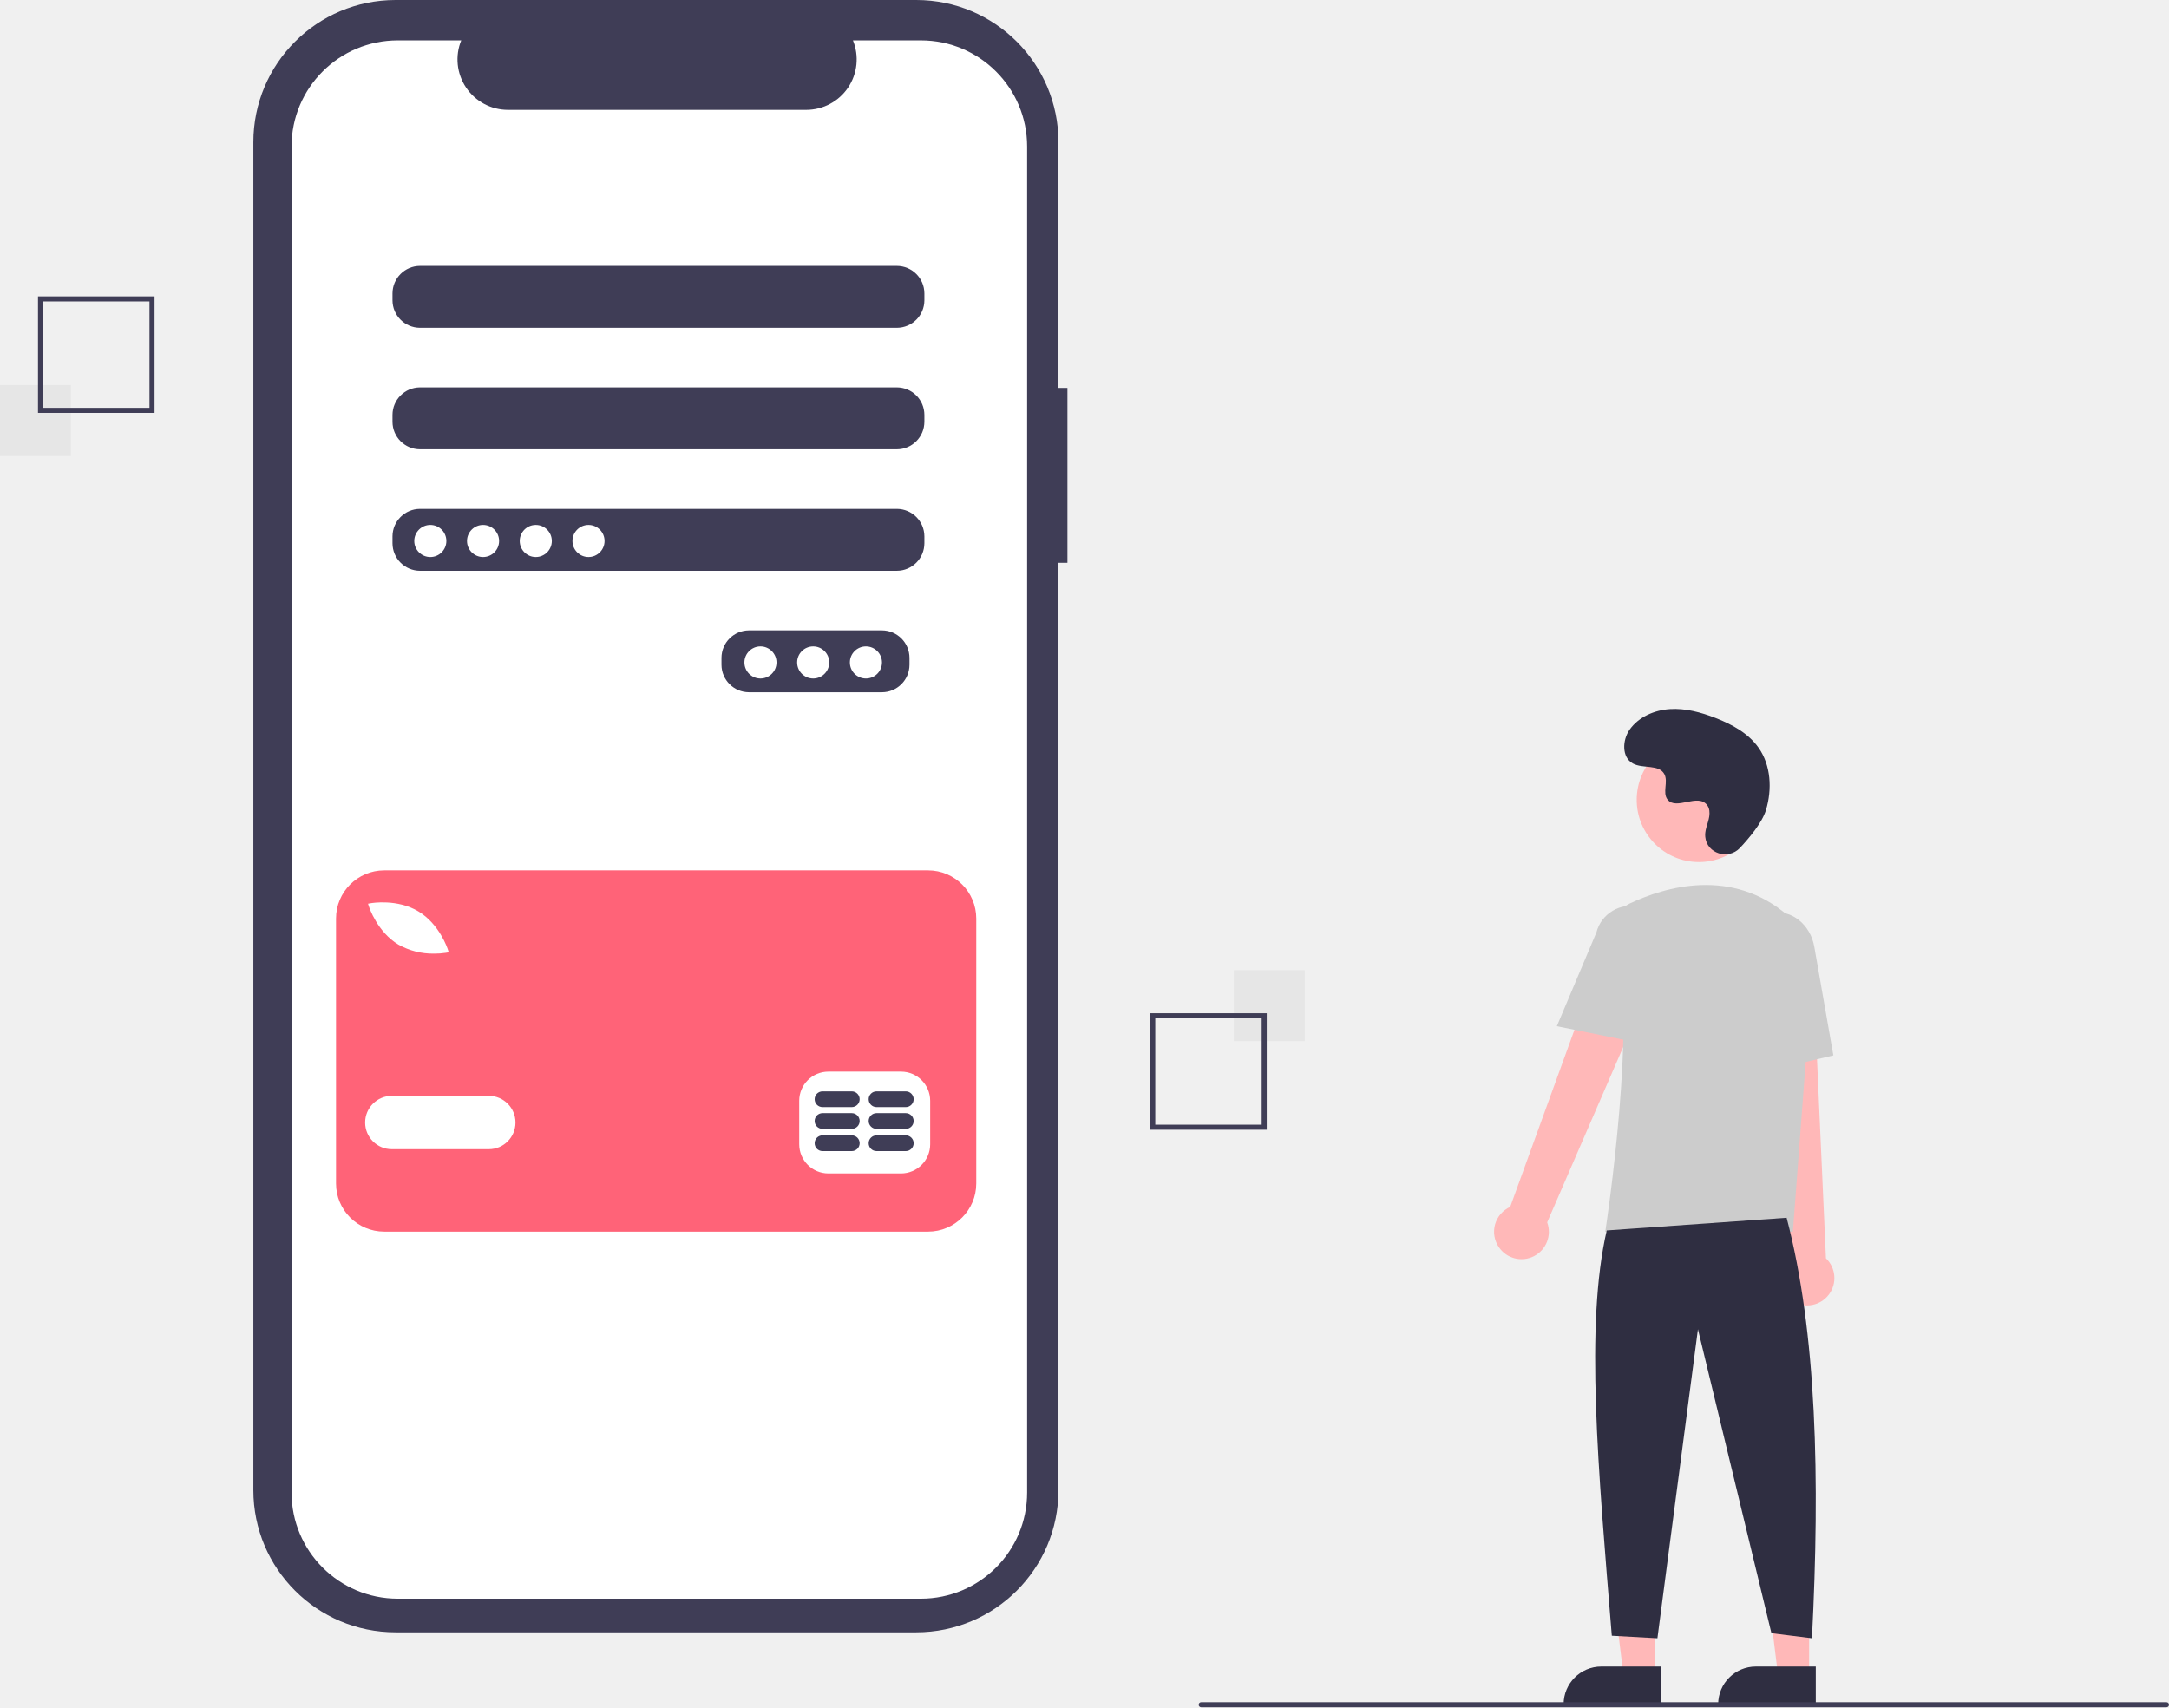
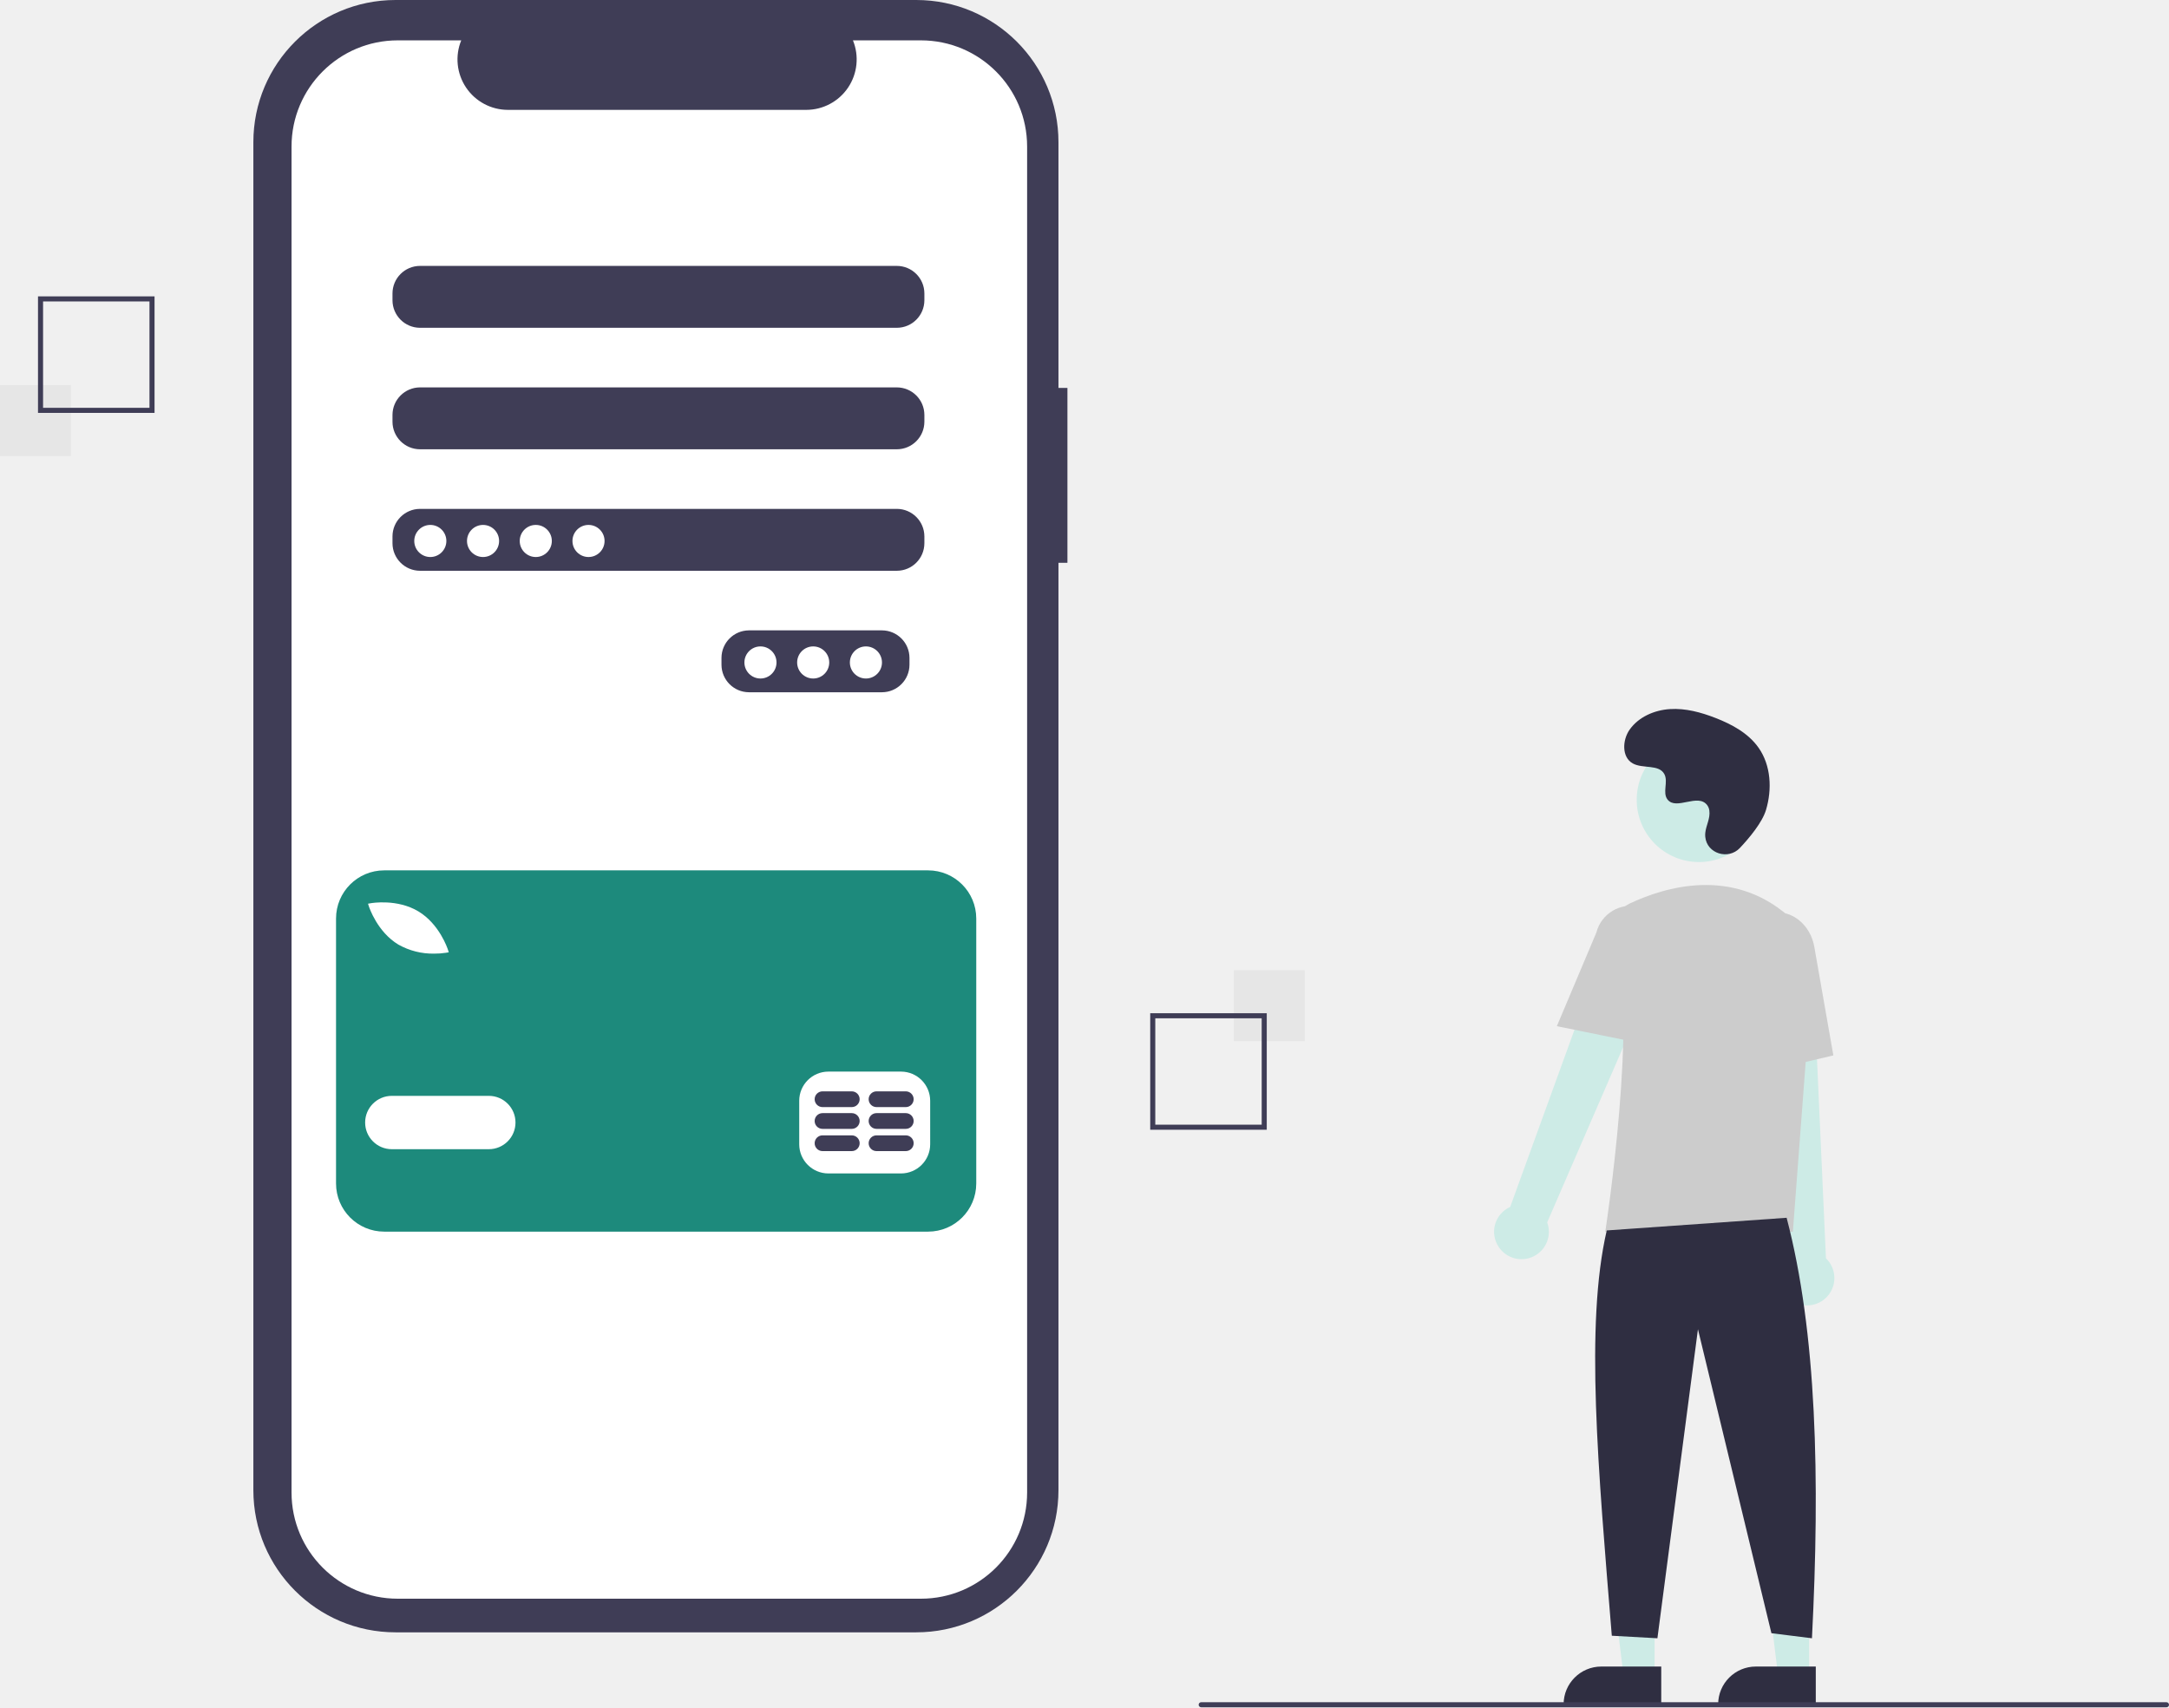
<svg xmlns="http://www.w3.org/2000/svg" width="856.122" height="674" viewBox="0 0 856.122 674" role="img" artist="Katerina Limpitsouni" source="https://undraw.co/">
  <path d="M593.264,266.136h-3.541V169.139A56.139,56.139,0,0,0,533.584,113H328.083a56.139,56.139,0,0,0-56.139,56.139v532.132a56.139,56.139,0,0,0,56.139,56.139h205.501a56.139,56.139,0,0,0,56.139-56.139V335.18h3.541Z" transform="translate(-171.939 -113)" fill="#3f3d56" />
  <path d="M535.426,128.933H508.601A19.918,19.918,0,0,1,490.16,156.374H372.431a19.918,19.918,0,0,1-18.441-27.441H328.935a41.924,41.924,0,0,0-41.924,41.924V702.209a41.924,41.924,0,0,0,41.924,41.924H535.426a41.924,41.924,0,0,0,41.924-41.924V170.857a41.924,41.924,0,0,0-41.924-41.924Zm-4.507,246.497a10.891,10.891,0,0,1-10.859,10.859H467.574a10.891,10.891,0,0,1-10.859-10.859v-2.715a10.891,10.891,0,0,1,10.859-10.859h52.486a10.891,10.891,0,0,1,10.859,10.859Zm5.882-47.961a10.891,10.891,0,0,1-10.859,10.859H337.716a10.891,10.891,0,0,1-10.859-10.859v-2.715a10.891,10.891,0,0,1,10.859-10.859H525.942a10.891,10.891,0,0,1,10.859,10.859Zm0-47.961a10.891,10.891,0,0,1-10.859,10.859H337.716a10.891,10.891,0,0,1-10.859-10.859v-2.715a10.891,10.891,0,0,1,10.859-10.859H525.942a10.891,10.891,0,0,1,10.859,10.859Zm0-47.961a10.891,10.891,0,0,1-10.859,10.859H337.716a10.891,10.891,0,0,1-10.859-10.859v-2.715a10.891,10.891,0,0,1,10.859-10.859H525.942a10.891,10.891,0,0,1,10.859,10.859Z" transform="translate(-171.939 -113)" fill="#fff" />
  <circle cx="169.849" cy="213.564" r="6.335" fill="#fff" />
  <circle cx="190.663" cy="213.564" r="6.335" fill="#fff" />
  <circle cx="211.476" cy="213.564" r="6.335" fill="#fff" />
  <circle cx="232.29" cy="213.564" r="6.335" fill="#fff" />
  <circle cx="300.16" cy="261.526" r="6.335" fill="#fff" />
  <circle cx="320.973" cy="261.526" r="6.335" fill="#fff" />
  <circle cx="341.787" cy="261.526" r="6.335" fill="#fff" />
-   <path d="M538.258,456.601H323.591a19.016,19.016,0,0,0-19.016,19.016v104.59a19.016,19.016,0,0,0,19.016,19.016H538.258a19.016,19.016,0,0,0,19.016-19.016V475.617a19.016,19.016,0,0,0-19.016-19.016Zm-219.978,12.972c.424-.077,10.476-1.787,18.799,3.221,8.323,5.007,11.521,14.691,11.653,15.1l.336,1.044-1.08.192a28.669,28.669,0,0,1-4.658.342,27.738,27.738,0,0,1-14.141-3.564c-8.323-5.007-11.52-14.69-11.652-15.099l-.337-1.044Zm46.599,97.105H326.591a10.529,10.529,0,0,1,0-21.058h38.288a10.529,10.529,0,0,1,0,21.058Zm174.209-1.914A11.52,11.52,0,0,1,527.6,576.25H498.885a11.52,11.52,0,0,1-11.486-11.486V547.534A11.52,11.52,0,0,1,498.885,536.048h28.716a11.52,11.52,0,0,1,11.486,11.486Z" transform="translate(-171.939 -113)" fill="#ff6378" />
+   <path d="M538.258,456.601H323.591a19.016,19.016,0,0,0-19.016,19.016v104.59a19.016,19.016,0,0,0,19.016,19.016H538.258a19.016,19.016,0,0,0,19.016-19.016V475.617a19.016,19.016,0,0,0-19.016-19.016Zm-219.978,12.972c.424-.077,10.476-1.787,18.799,3.221,8.323,5.007,11.521,14.691,11.653,15.1l.336,1.044-1.08.192a28.669,28.669,0,0,1-4.658.342,27.738,27.738,0,0,1-14.141-3.564c-8.323-5.007-11.52-14.69-11.652-15.099l-.337-1.044Zm46.599,97.105H326.591a10.529,10.529,0,0,1,0-21.058h38.288a10.529,10.529,0,0,1,0,21.058Zm174.209-1.914A11.52,11.52,0,0,1,527.6,576.25H498.885a11.52,11.52,0,0,1-11.486-11.486V547.534A11.52,11.52,0,0,1,498.885,536.048h28.716a11.52,11.52,0,0,1,11.486,11.486Z" transform="translate(-171.939 -113)" fill="#1d8a7c" />
  <path d="M508.143,561.213H496.598a3.108,3.108,0,0,0,0,6.217h11.546a3.108,3.108,0,0,0,0-6.217Z" transform="translate(-171.939 -113)" fill="#3f3d56" />
  <path d="M529.459,561.213H517.913a3.108,3.108,0,0,0,0,6.217H529.459a3.108,3.108,0,0,0,0-6.217Z" transform="translate(-171.939 -113)" fill="#3f3d56" />
  <path d="M508.142,552.438H496.596a3.108,3.108,0,0,0,0,6.217h11.546a3.108,3.108,0,0,0,0-6.217Z" transform="translate(-171.939 -113)" fill="#3f3d56" />
  <path d="M529.457,552.438H517.911a3.108,3.108,0,0,0,0,6.217h11.546a3.108,3.108,0,0,0,0-6.217Z" transform="translate(-171.939 -113)" fill="#3f3d56" />
  <path d="M508.142,543.841H496.596a3.108,3.108,0,0,0,0,6.217h11.546a3.108,3.108,0,0,0,0-6.217Z" transform="translate(-171.939 -113)" fill="#3f3d56" />
  <path d="M529.457,543.841H517.911a3.108,3.108,0,0,0,0,6.217h11.546a3.108,3.108,0,0,0,0-6.217Z" transform="translate(-171.939 -113)" fill="#3f3d56" />
  <rect x="487" y="383" width="28" height="28" fill="#e6e6e6" />
  <path d="M625.939,513h46v46h-46Zm44,2h-42v42h42Z" transform="translate(-171.939 -113)" fill="#3f3d56" />
  <rect y="152" width="28" height="28" fill="#e6e6e6" />
  <path d="M232.939,276h-46V230h46Zm-44-2h42V232h-42Z" transform="translate(-171.939 -113)" fill="#3f3d56" />
-   <polygon points="653.077 661.417 640.817 661.417 634.985 614.129 653.079 614.129 653.077 661.417" fill="#ffb8b8" />
+   <polygon points="653.077 661.417 640.817 661.417 634.985 614.129 653.079 614.129 653.077 661.417" fill="#cdebe6" />
  <path d="M632.06,657.914H655.704a0,0,0,0,1,0,0v14.887a0,0,0,0,1,0,0H617.173a0,0,0,0,1,0,0v0A14.887,14.887,0,0,1,632.06,657.914Z" fill="#2f2e41" />
-   <polygon points="714.077 661.417 701.817 661.417 695.985 614.129 714.079 614.129 714.077 661.417" fill="#ffb8b8" />
+   <polygon points="714.077 661.417 701.817 661.417 695.985 614.129 714.079 614.129 714.077 661.417" fill="#cdebe6" />
  <path d="M693.06,657.914H716.704a0,0,0,0,1,0,0v14.887a0,0,0,0,1,0,0H678.173a0,0,0,0,1,0,0v0A14.887,14.887,0,0,1,693.06,657.914Z" fill="#2f2e41" />
-   <path d="M763.515,605.303a10.743,10.743,0,0,1,4.511-15.843l41.676-114.867,20.507,11.191L782.624,595.556a10.801,10.801,0,0,1-19.109,9.748Z" transform="translate(-171.939 -113)" fill="#ffb8b8" />
-   <path d="M879.754,626.887a10.743,10.743,0,0,1-2.893-16.217L863.95,489.161l23.338,1.066L892.653,609.748a10.801,10.801,0,0,1-12.9,17.139Z" transform="translate(-171.939 -113)" fill="#ffb8b8" />
-   <circle cx="670.584" cy="315.756" r="24.561" fill="#ffb8b8" />
+   <path d="M763.515,605.303a10.743,10.743,0,0,1,4.511-15.843l41.676-114.867,20.507,11.191L782.624,595.556a10.801,10.801,0,0,1-19.109,9.748Z" transform="translate(-171.939 -113)" fill="#cdebe6" />
+   <path d="M879.754,626.887a10.743,10.743,0,0,1-2.893-16.217L863.95,489.161l23.338,1.066L892.653,609.748a10.801,10.801,0,0,1-12.9,17.139Z" transform="translate(-171.939 -113)" fill="#cdebe6" />
+   <circle cx="670.584" cy="315.756" r="24.561" fill="#cdebe6" />
  <path d="M879.597,599.252H805.55l.089-.576c.133-.861,13.197-86.439,3.562-114.436a11.813,11.813,0,0,1,6.069-14.583h0c13.772-6.485,40.208-14.471,62.52,4.909a28.234,28.234,0,0,1,9.459,23.396Z" transform="translate(-171.939 -113)" fill="#ccc" />
  <path d="M819.772,524.884l-33.337-6.763,15.626-37.03a13.997,13.997,0,0,1,27.106,6.998Z" transform="translate(-171.939 -113)" fill="#ccc" />
  <path d="M862.468,537.442l-2.004-45.941c-1.52-8.636,3.424-16.8,11.027-18.135,7.605-1.33,15.032,4.66,16.558,13.36l7.533,42.928Z" transform="translate(-171.939 -113)" fill="#ccc" />
  <path d="M877.133,593.752c11.915,45.377,13.214,103.069,10,166l-16-2-29-120-16,122-18-1c-5.377-66.03-10.613-122.715-2-160Z" transform="translate(-171.939 -113)" fill="#2f2e41" />
  <path d="M858.706,447.738c-4.582,4.881-13.091,2.261-13.688-4.407a8.055,8.055,0,0,1,.01-1.556c.308-2.954,2.015-5.635,1.606-8.754a4.59,4.59,0,0,0-.84-2.149c-3.651-4.889-12.222,2.187-15.668-2.239-2.113-2.714.371-6.987-1.251-10.021-2.14-4.004-8.479-2.029-12.454-4.221-4.423-2.439-4.158-9.225-1.247-13.353,3.551-5.034,9.776-7.72,15.923-8.107s12.253,1.275,17.992,3.511c6.521,2.541,12.988,6.054,17.001,11.788,4.88,6.973,5.35,16.348,2.909,24.502C867.515,437.693,862.448,443.752,858.706,447.738Z" transform="translate(-171.939 -113)" fill="#2f2e41" />
  <path d="M1027.061,787h-381a1,1,0,0,1,0-2h381a1,1,0,0,1,0,2Z" transform="translate(-171.939 -113)" fill="#3f3d56" />
</svg>
